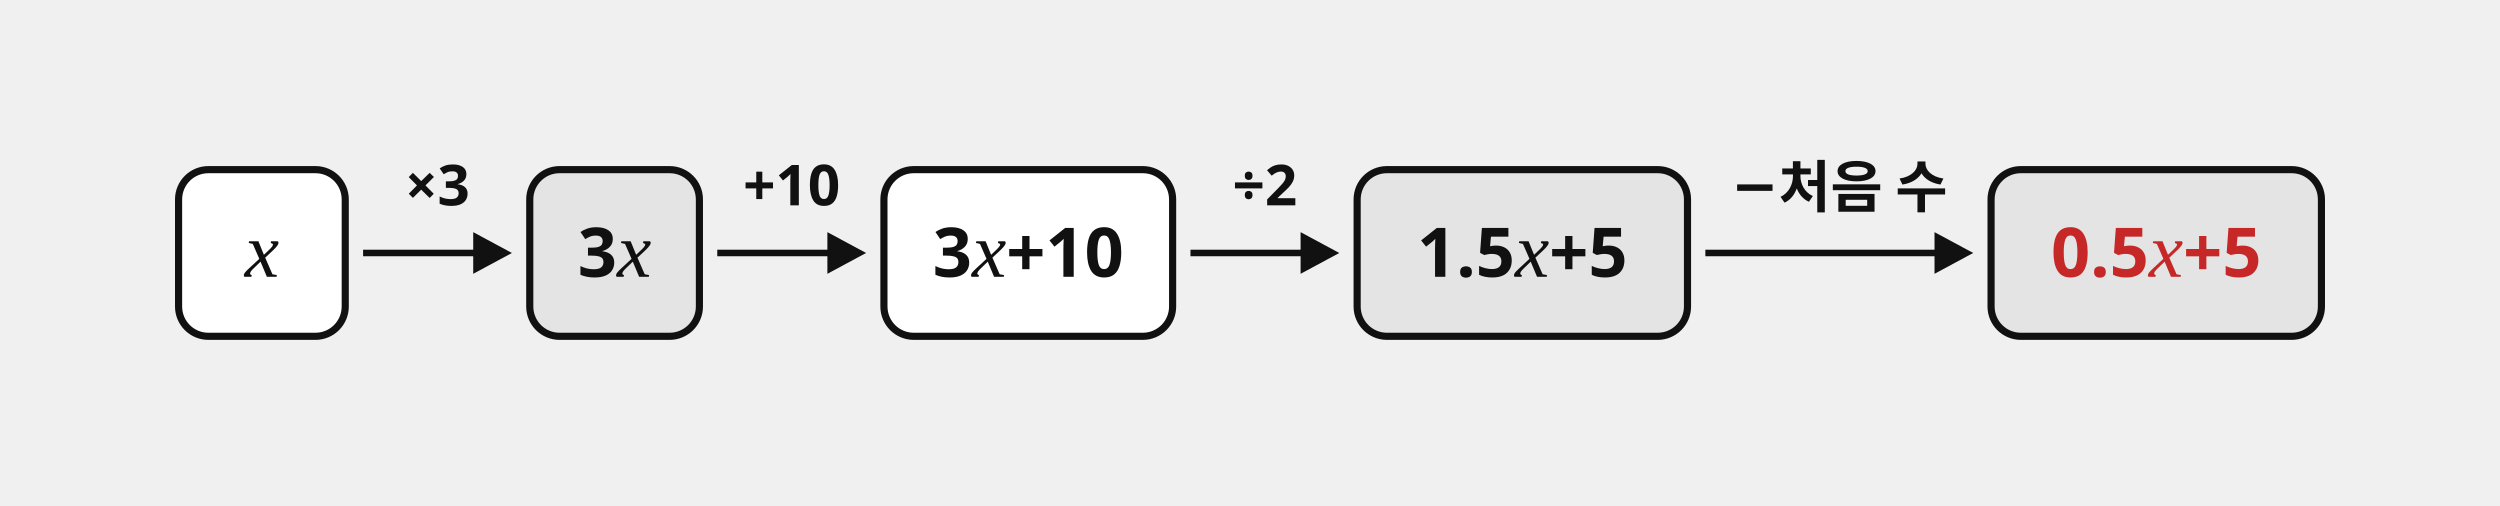
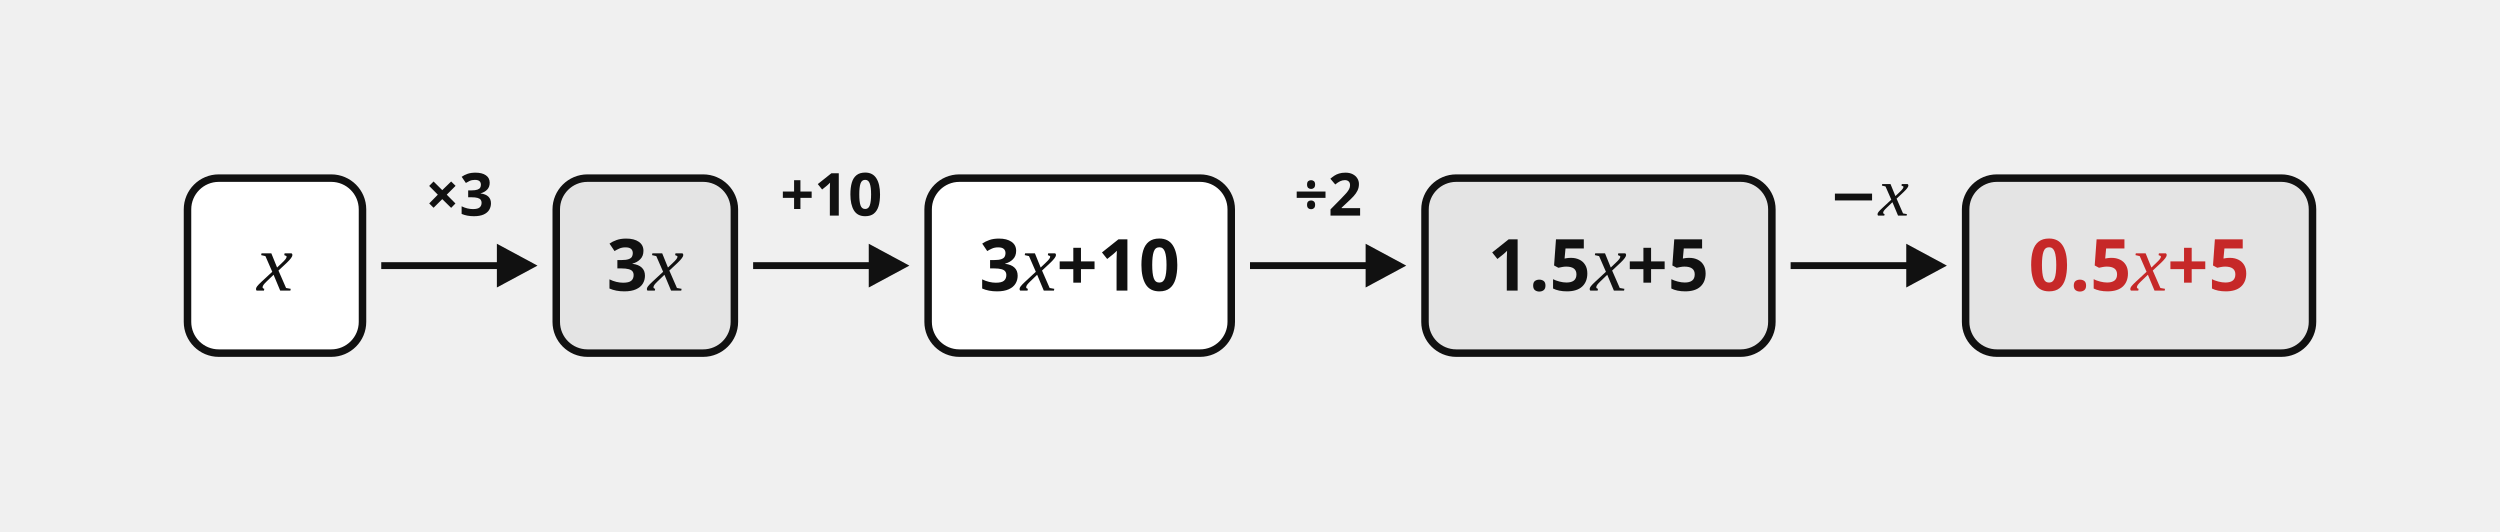
- <svg xmlns="http://www.w3.org/2000/svg" viewBox="0 0 840 170" width="840" height="170">
+ <svg xmlns="http://www.w3.org/2000/svg" viewBox="0 0 800 170" width="800" height="170">
  <rect x="60" y="57.0" width="56" height="56" rx="10" fill="#ffffff" stroke="#111111" stroke-width="2.4" />
  <g transform="translate(88.0,93)">
    <text x="0" y="0" text-anchor="middle" font-family="Pretendard, 'NanumSquareRound', sans-serif" font-size="23" font-weight="700" fill="#111111">
      <tspan font-family="KaTeX_Math, 'Times New Roman', serif" font-style="italic" font-weight="400" font-size="26">x</tspan>
    </text>
  </g>
  <line x1="122" y1="85" x2="163" y2="85" stroke="#111111" stroke-width="2.2" />
  <polygon points="172,85 159,78 159,92" fill="#111111" />
  <g transform="translate(147.0,69)">
    <text x="0" y="0" text-anchor="middle" font-family="Pretendard, 'NanumSquareRound', sans-serif" font-size="19" font-weight="700" fill="#111111">×3</text>
  </g>
  <rect x="178" y="57.0" width="57" height="56" rx="10" fill="#e4e4e4" stroke="#111111" stroke-width="2.4" />
  <g transform="translate(206.5,93)">
    <text x="0" y="0" text-anchor="middle" font-family="Pretendard, 'NanumSquareRound', sans-serif" font-size="23" font-weight="700" fill="#111111">3<tspan font-family="KaTeX_Math, 'Times New Roman', serif" font-style="italic" font-weight="400" font-size="26">x</tspan>
    </text>
  </g>
  <line x1="241" y1="85" x2="282" y2="85" stroke="#111111" stroke-width="2.2" />
  <polygon points="291,85 278,78 278,92" fill="#111111" />
  <g transform="translate(266.0,69)">
    <text x="0" y="0" text-anchor="middle" font-family="Pretendard, 'NanumSquareRound', sans-serif" font-size="19" font-weight="700" fill="#111111">+10</text>
  </g>
  <rect x="297" y="57.0" width="97" height="56" rx="10" fill="#ffffff" stroke="#111111" stroke-width="2.4" />
  <g transform="translate(345.5,93)">
    <text x="0" y="0" text-anchor="middle" font-family="Pretendard, 'NanumSquareRound', sans-serif" font-size="23" font-weight="700" fill="#111111">3<tspan font-family="KaTeX_Math, 'Times New Roman', serif" font-style="italic" font-weight="400" font-size="26">x</tspan>+10</text>
  </g>
  <line x1="400" y1="85" x2="441" y2="85" stroke="#111111" stroke-width="2.2" />
  <polygon points="450,85 437,78 437,92" fill="#111111" />
  <g transform="translate(425.0,69)">
    <text x="0" y="0" text-anchor="middle" font-family="Pretendard, 'NanumSquareRound', sans-serif" font-size="19" font-weight="700" fill="#111111">÷2</text>
  </g>
  <rect x="456" y="57.0" width="111" height="56" rx="10" fill="#e4e4e4" stroke="#111111" stroke-width="2.4" />
  <g transform="translate(511.5,93)">
    <text x="0" y="0" text-anchor="middle" font-family="Pretendard, 'NanumSquareRound', sans-serif" font-size="23" font-weight="700" fill="#111111">1.5<tspan font-family="KaTeX_Math, 'Times New Roman', serif" font-style="italic" font-weight="400" font-size="26">x</tspan>+5</text>
  </g>
-   <line x1="573" y1="85" x2="654" y2="85" stroke="#111111" stroke-width="2.2" />
-   <polygon points="663,85 650,78 650,92" fill="#111111" />
-   <g transform="translate(618.0,69)">
-     <text x="0" y="0" text-anchor="middle" font-family="Pretendard, 'NanumSquareRound', sans-serif" font-size="19" font-weight="700" fill="#111111">−처음 수</text>
+   <line x1="573" y1="85" x2="614" y2="85" stroke="#111111" stroke-width="2.2" />
+   <polygon points="623,85 610,78 610,92" fill="#111111" />
+   <g transform="translate(598.0,69)">
+     <text x="0" y="0" text-anchor="middle" font-family="Pretendard, 'NanumSquareRound', sans-serif" font-size="19" font-weight="700" fill="#111111">−<tspan font-family="KaTeX_Math, 'Times New Roman', serif" font-style="italic" font-weight="400" font-size="22">x</tspan>
+     </text>
  </g>
-   <rect x="669" y="57.0" width="111" height="56" rx="10" fill="#e4e4e4" stroke="#111111" stroke-width="2.4" />
-   <g transform="translate(724.5,93)">
+   <rect x="629" y="57.0" width="111" height="56" rx="10" fill="#e4e4e4" stroke="#111111" stroke-width="2.4" />
+   <g transform="translate(684.5,93)">
    <text x="0" y="0" text-anchor="middle" font-family="Pretendard, 'NanumSquareRound', sans-serif" font-size="23" font-weight="700" fill="#c62828">0.5<tspan font-family="KaTeX_Math, 'Times New Roman', serif" font-style="italic" font-weight="400" font-size="26">x</tspan>+5</text>
  </g>
</svg>
